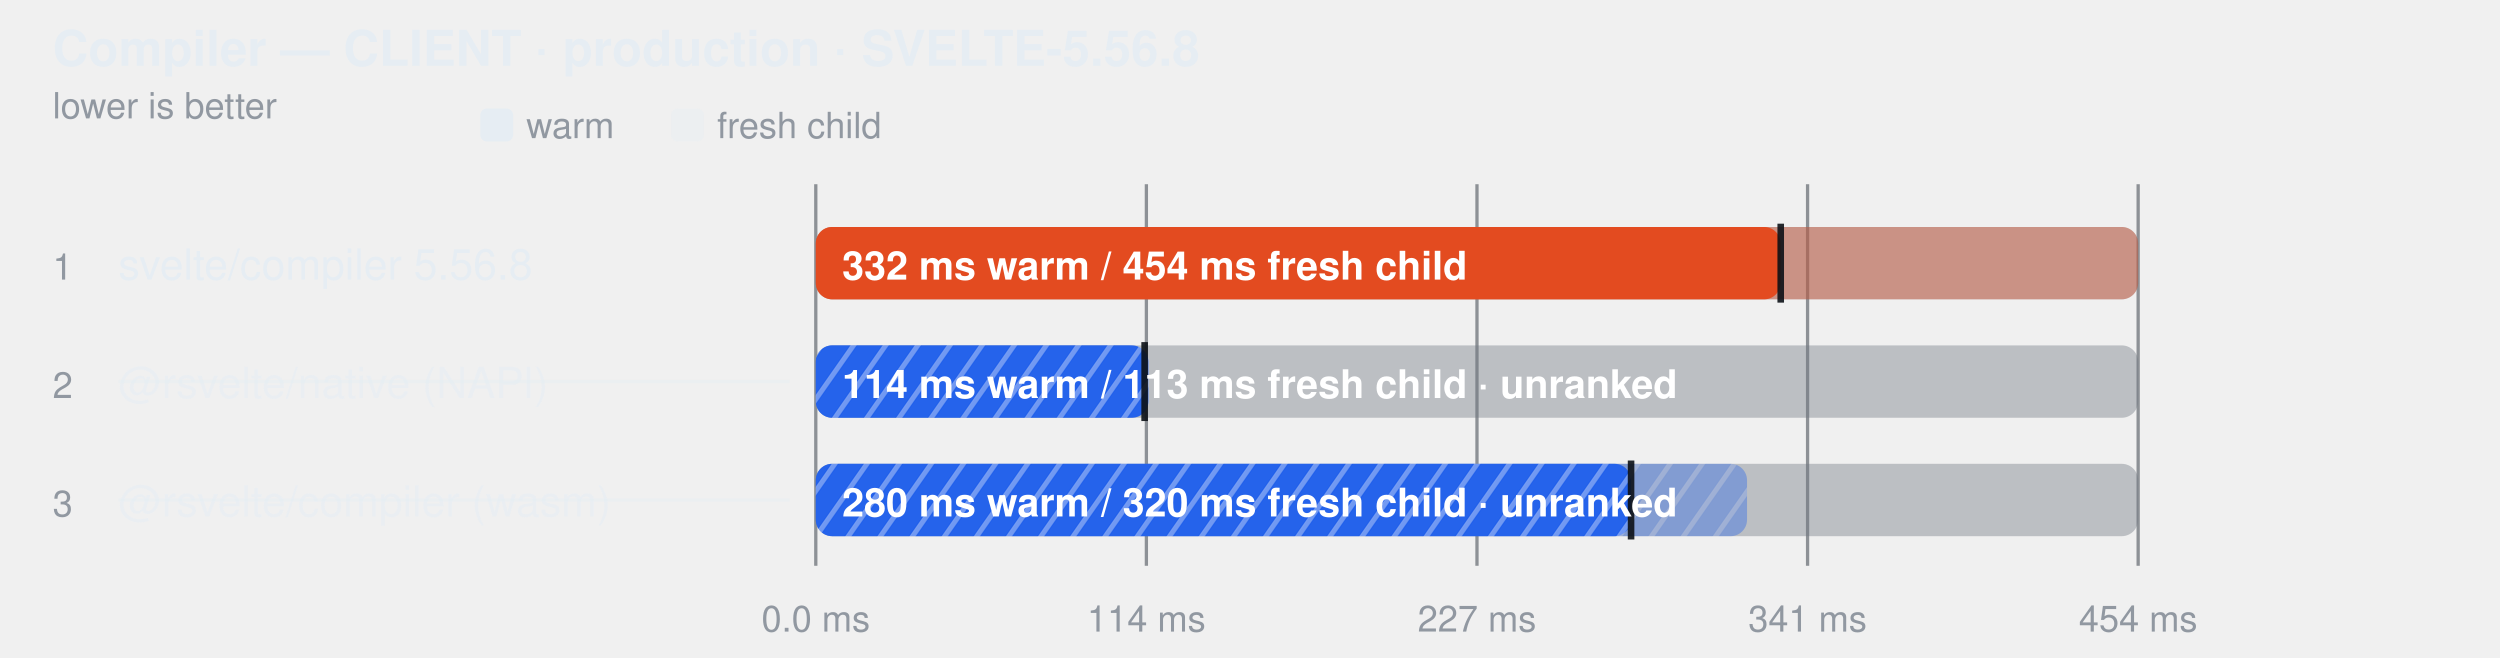
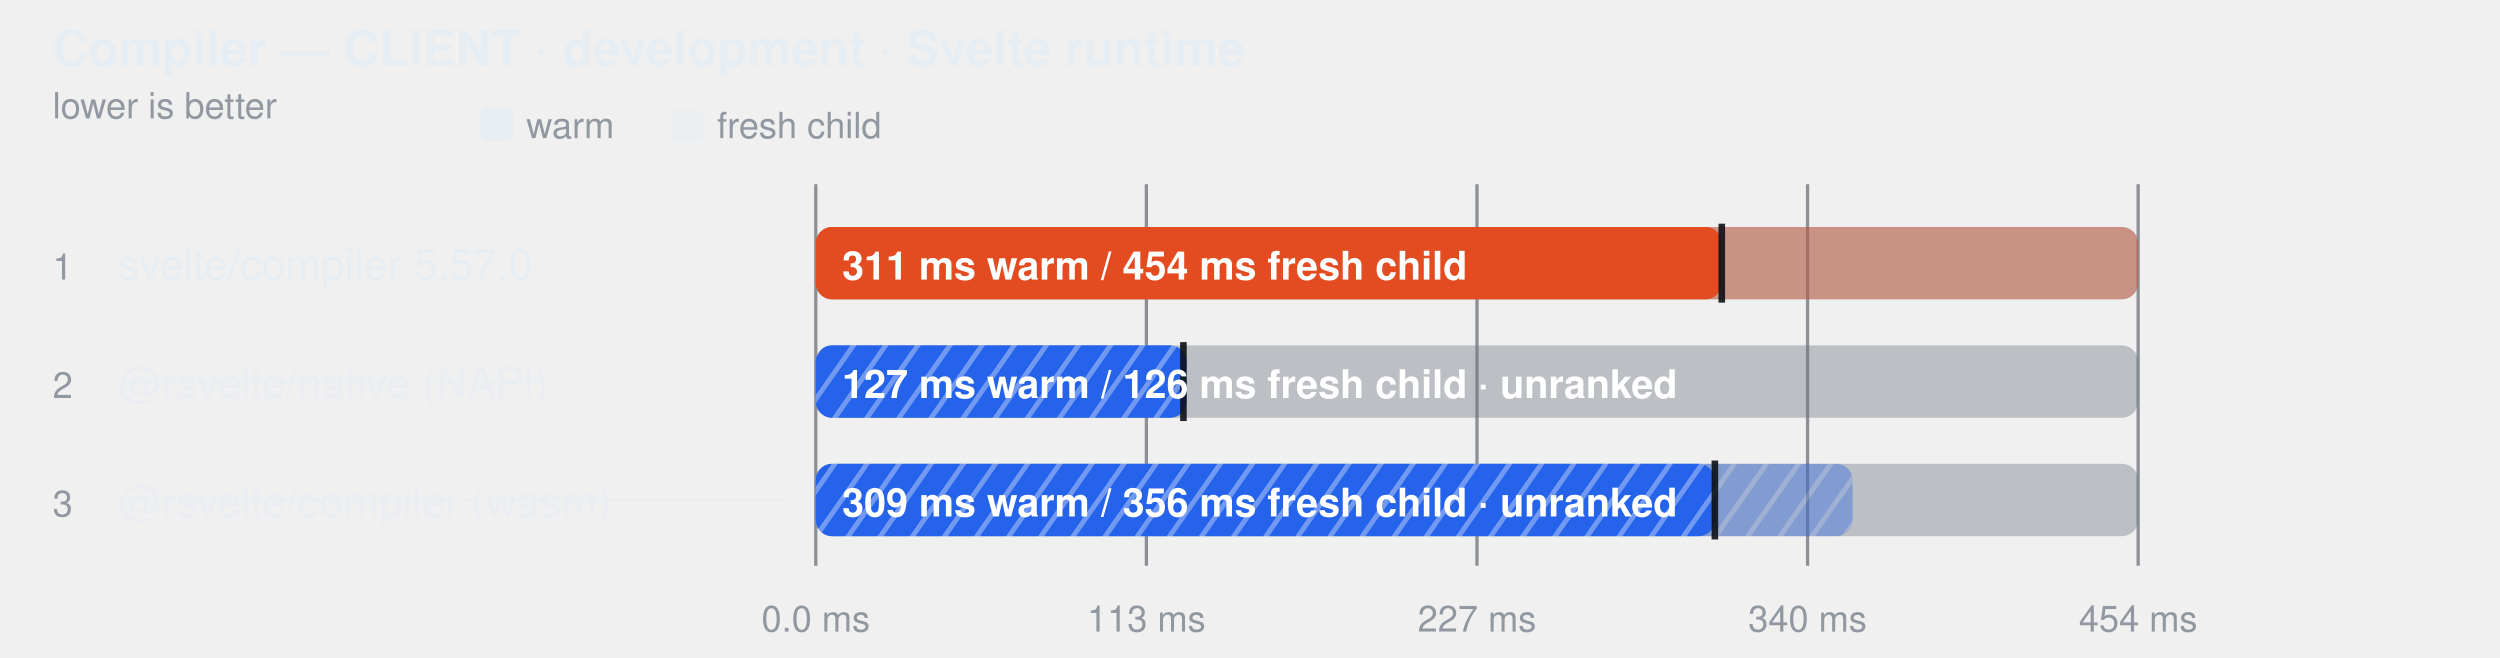
- <svg xmlns="http://www.w3.org/2000/svg" width="760" height="200" viewBox="0 0 760 200" role="img" aria-label="Compiler — CLIENT · production · SVELTE-5.56.8">
+ <svg xmlns="http://www.w3.org/2000/svg" width="760" height="200" viewBox="0 0 760 200" role="img" aria-label="Compiler — CLIENT · development · Svelte runtime">
  <style>
    text { font-family: -apple-system, BlinkMacSystemFont, "Segoe UI", Helvetica, Arial, sans-serif; }
  </style>
  <defs>
    <pattern id="hatch-1" width="8" height="8" patternUnits="userSpaceOnUse" patternTransform="rotate(35)">
      <rect width="8" height="8" fill="#2563eb" />
      <line x1="0" y1="0" x2="0" y2="8" stroke="#fff" stroke-width="3" opacity="0.35" />
    </pattern>
    <pattern id="hatch-2" width="8" height="8" patternUnits="userSpaceOnUse" patternTransform="rotate(35)">
      <rect width="8" height="8" fill="#2563eb" />
      <line x1="0" y1="0" x2="0" y2="8" stroke="#fff" stroke-width="3" opacity="0.35" />
    </pattern>
  </defs>
-   <text fill="#e6edf3" x="16" y="20" font-size="15" font-weight="600">Compiler — CLIENT · production · SVELTE-5.56.8</text>
+   <text fill="#e6edf3" x="16" y="20" font-size="15" font-weight="600">Compiler — CLIENT · development · Svelte runtime</text>
  <text fill="#9198a1" x="16" y="36" font-size="11">lower is better</text>
  <rect x="146" y="33" width="10" height="10" rx="2" fill="#e6edf3" />
  <text fill="#9198a1" x="160" y="42" font-size="11">warm</text>
  <rect x="204" y="33" width="10" height="10" rx="2" fill="#e6edf3" fill-opacity="0.38" />
  <text fill="#9198a1" x="218" y="42" font-size="11">fresh child</text>
  <line x1="248" y1="56" x2="248" y2="172" stroke="#3d444d" stroke-opacity="0.55" />
  <text fill="#9198a1" x="248" y="192" text-anchor="middle" font-size="11">0.0 ms</text>
  <line x1="348.5" y1="56" x2="348.5" y2="172" stroke="#3d444d" stroke-opacity="0.55" />
-   <text fill="#9198a1" x="348.5" y="192" text-anchor="middle" font-size="11">114 ms</text>
+   <text fill="#9198a1" x="348.5" y="192" text-anchor="middle" font-size="11">113 ms</text>
  <line x1="449" y1="56" x2="449" y2="172" stroke="#3d444d" stroke-opacity="0.55" />
  <text fill="#9198a1" x="449" y="192" text-anchor="middle" font-size="11">227 ms</text>
  <line x1="549.5" y1="56" x2="549.5" y2="172" stroke="#3d444d" stroke-opacity="0.55" />
-   <text fill="#9198a1" x="549.5" y="192" text-anchor="middle" font-size="11">341 ms</text>
+   <text fill="#9198a1" x="549.5" y="192" text-anchor="middle" font-size="11">340 ms</text>
  <line x1="650" y1="56" x2="650" y2="172" stroke="#3d444d" stroke-opacity="0.55" />
  <text fill="#9198a1" x="650" y="192" text-anchor="middle" font-size="11">454 ms</text>
  <text fill="#9198a1" x="16" y="85" font-size="11">1</text>
-   <text fill="#e6edf3" x="36" y="85" font-size="13">svelte/compiler 5.56.8</text>
+   <text fill="#e6edf3" x="36" y="85" font-size="13">svelte/compiler 5.57.0</text>
  <rect x="248" y="69" width="402" height="22" rx="5" fill="#6e768166" />
  <rect x="248" y="69" width="402.0" height="22" rx="5" fill="#e34b20" fill-opacity="0.38" />
-   <rect x="248" y="69" width="293.3" height="22" rx="5" fill="#e34b20" fill-opacity="1" />
-   <line x1="541.34" y1="68" x2="541.34" y2="92" stroke="#0d1117" stroke-width="2" stroke-opacity="0.9" />
-   <text fill="#ffffff" x="256" y="85" font-size="12" font-weight="600">332 ms warm / 454 ms fresh child</text>
+   <rect x="248" y="69" width="275.4" height="22" rx="5" fill="#e34b20" fill-opacity="1" />
+   <line x1="523.424" y1="68" x2="523.424" y2="92" stroke="#0d1117" stroke-width="2" stroke-opacity="0.9" />
+   <text fill="#ffffff" x="256" y="85" font-size="12" font-weight="600">311 ms warm / 454 ms fresh child</text>
  <text fill="#9198a1" x="16" y="121" font-size="11">2</text>
  <text fill="#e6edf3" x="36" y="121" font-size="13" fill-opacity="0.62">@rsvelte/native (NAPI)</text>
  <line x1="36" y1="116" x2="240" y2="116" stroke="#e6edf3" stroke-opacity="0.45" />
  <rect x="248" y="105" width="402" height="22" rx="5" fill="#6e768166" />
-   <rect x="248" y="105" width="101.1" height="22" rx="5" fill="url(#hatch-1)" fill-opacity="1" />
-   <rect x="248" y="105" width="100.0" height="22" rx="5" fill="url(#hatch-1)" fill-opacity="0.38" />
-   <line x1="347.971" y1="104" x2="347.971" y2="128" stroke="#0d1117" stroke-width="2" stroke-opacity="0.9" />
-   <text fill="#ffffff" x="256" y="121" font-size="12" font-weight="600">114 ms warm / 113 ms fresh child · unranked</text>
+   <rect x="248" y="105" width="112.7" height="22" rx="5" fill="url(#hatch-1)" fill-opacity="1" />
+   <rect x="248" y="105" width="111.8" height="22" rx="5" fill="url(#hatch-1)" fill-opacity="0.38" />
+   <line x1="359.761" y1="104" x2="359.761" y2="128" stroke="#0d1117" stroke-width="2" stroke-opacity="0.9" />
+   <text fill="#ffffff" x="256" y="121" font-size="12" font-weight="600">127 ms warm / 126 ms fresh child · unranked</text>
  <text fill="#9198a1" x="16" y="157" font-size="11">3</text>
  <text fill="#e6edf3" x="36" y="157" font-size="13" fill-opacity="0.62">@rsvelte/compiler (wasm)</text>
  <line x1="36" y1="152" x2="240" y2="152" stroke="#e6edf3" stroke-opacity="0.45" />
  <rect x="248" y="141" width="402" height="22" rx="5" fill="#6e768166" />
-   <rect x="248" y="141" width="283.1" height="22" rx="5" fill="url(#hatch-2)" fill-opacity="0.38" />
-   <rect x="248" y="141" width="247.8" height="22" rx="5" fill="url(#hatch-2)" fill-opacity="1" />
-   <line x1="495.845" y1="140" x2="495.845" y2="164" stroke="#0d1117" stroke-width="2" stroke-opacity="0.9" />
-   <text fill="#ffffff" x="256" y="157" font-size="12" font-weight="600">280 ms warm / 320 ms fresh child · unranked</text>
+   <rect x="248" y="141" width="315.2" height="22" rx="5" fill="url(#hatch-2)" fill-opacity="0.38" />
+   <rect x="248" y="141" width="273.3" height="22" rx="5" fill="url(#hatch-2)" fill-opacity="1" />
+   <line x1="521.328" y1="140" x2="521.328" y2="164" stroke="#0d1117" stroke-width="2" stroke-opacity="0.9" />
+   <text fill="#ffffff" x="256" y="157" font-size="12" font-weight="600">309 ms warm / 356 ms fresh child · unranked</text>
</svg>
